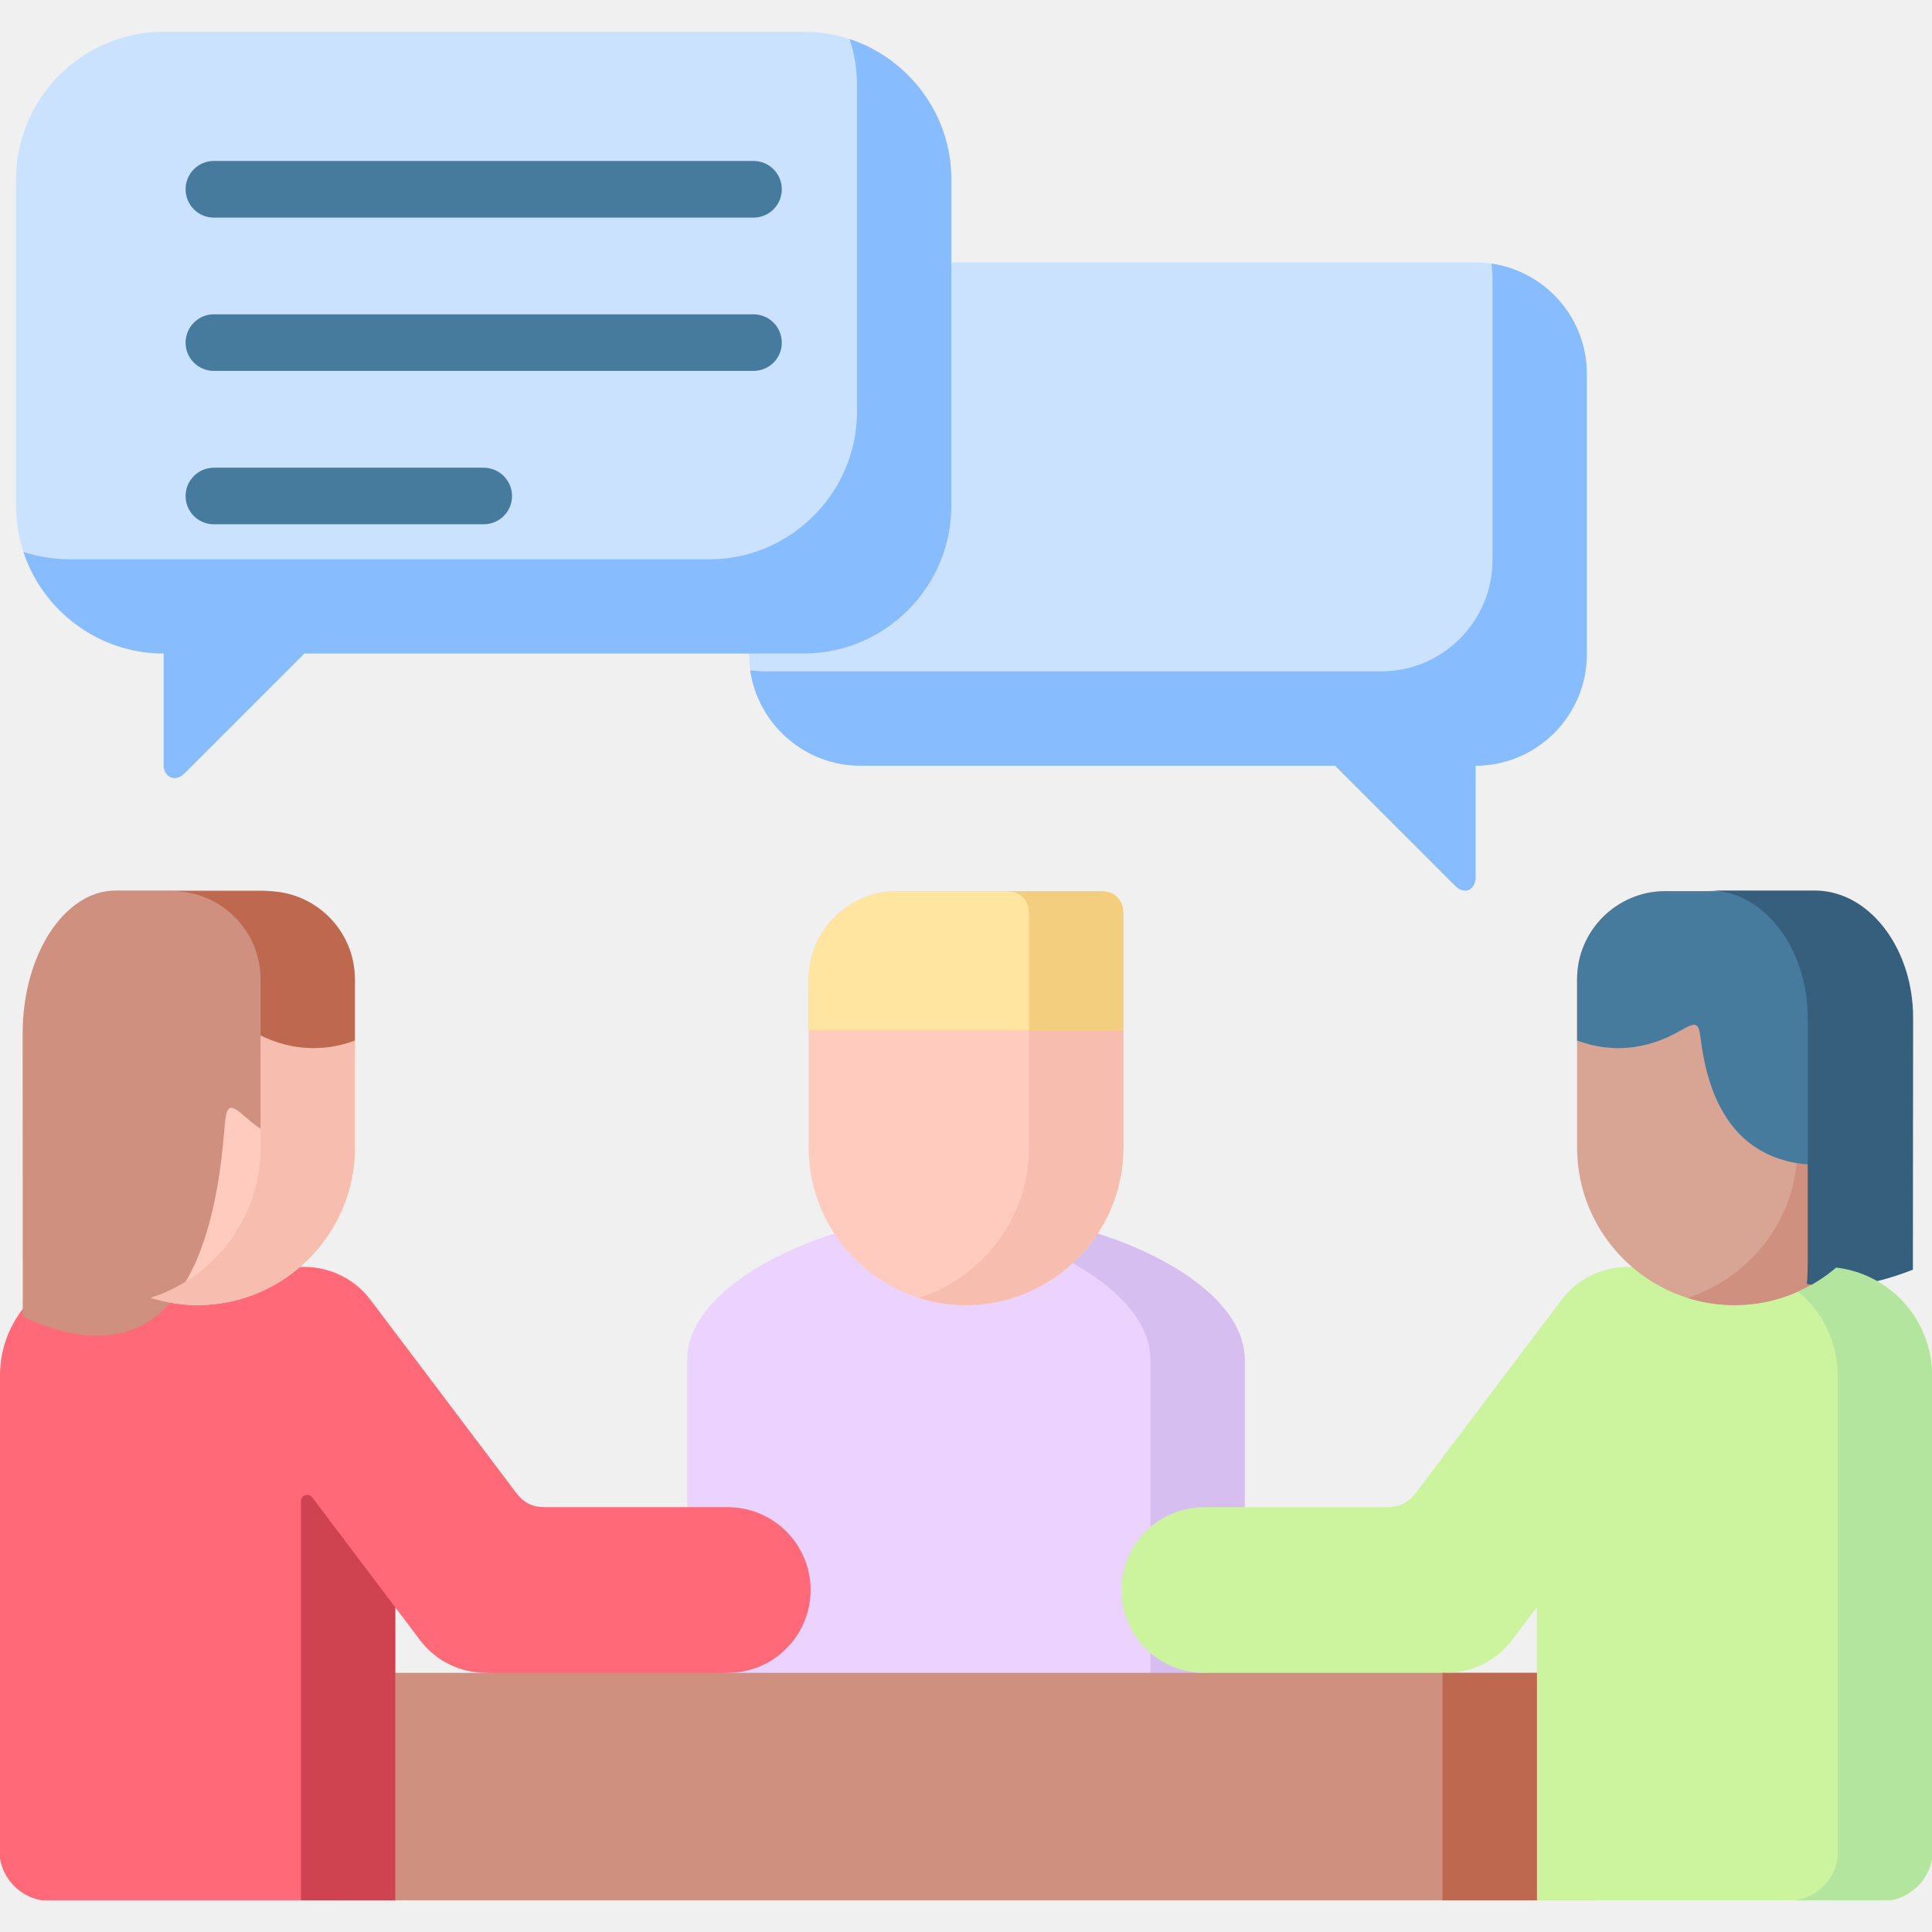
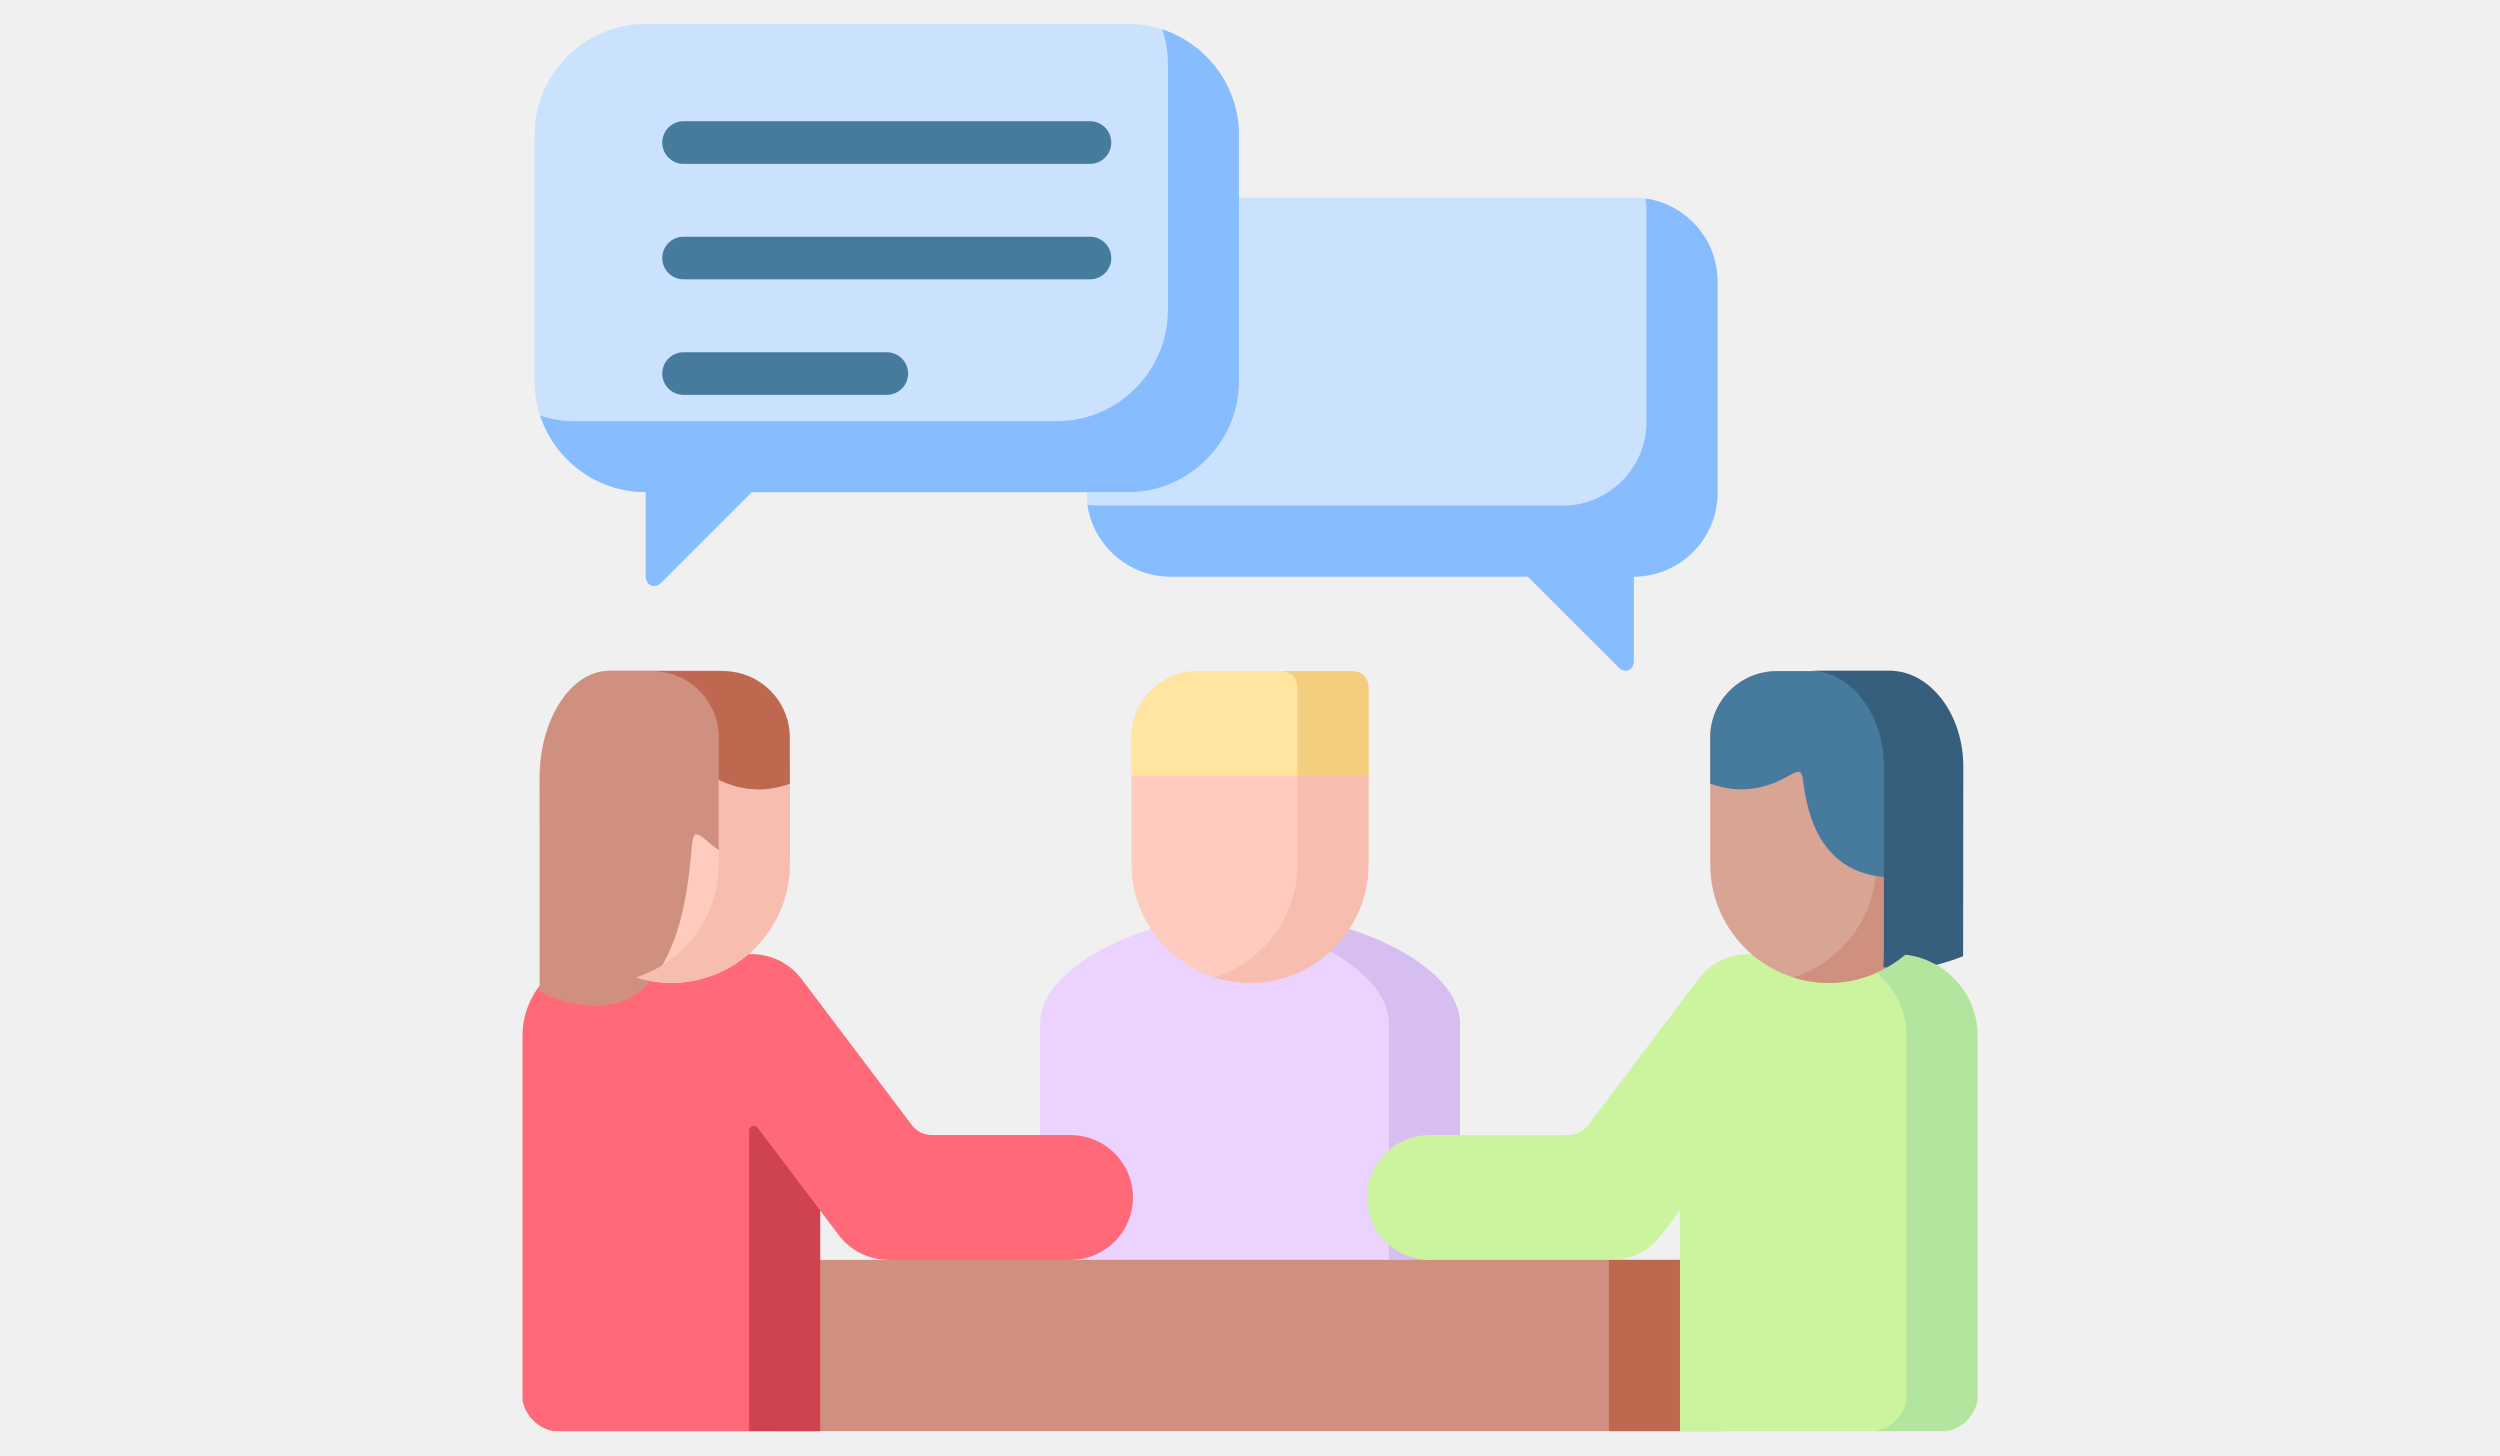
- <svg xmlns="http://www.w3.org/2000/svg" width="100" height="100" viewBox="0 0 100 100" fill="none">
+ <svg xmlns="http://www.w3.org/2000/svg" width="189" height="110" viewBox="0 0 100 100" fill="none">
  <g clip-path="url(#clip0)">
    <path fill-rule="evenodd" clip-rule="evenodd" d="M43.495 63.755H56.505C60.752 65.029 64.428 67.515 64.428 70.377V87.368H35.572V70.377C35.572 67.515 39.248 65.029 43.495 63.755Z" fill="#EBD2FF" />
    <path fill-rule="evenodd" clip-rule="evenodd" d="M59.545 70.377V87.368H64.428V70.377C64.428 67.515 60.752 65.029 56.505 63.755H51.622C55.868 65.029 59.545 67.515 59.545 70.377Z" fill="#D7BEF0" />
    <path fill-rule="evenodd" clip-rule="evenodd" d="M17.462 86.587H25.147L31.436 85.713L37.664 86.587H62.335L68.469 85.38L74.853 86.587H82.543V98.358H17.462V86.587Z" fill="#D09080" />
    <path fill-rule="evenodd" clip-rule="evenodd" d="M0 96.215V71.18C0 68.096 2.525 65.571 5.603 65.571H14.854C15.015 65.571 15.17 65.582 15.331 65.593C16.765 65.455 18.238 66.042 19.173 67.276L26.697 77.242C27.079 77.746 27.489 78.011 28.236 78.011H37.665C40.035 78.011 41.956 79.927 41.956 82.296C41.956 84.666 40.035 86.587 37.665 86.587H25.147C23.851 86.587 22.572 85.995 21.731 84.882L20.458 83.193V98.358H2.143C1.052 98.164 0.194 97.306 0 96.215H0Z" fill="#FF6978" />
    <path fill-rule="evenodd" clip-rule="evenodd" d="M100 96.215V71.18C100 68.096 97.481 65.571 94.397 65.571H85.151C84.99 65.571 84.83 65.582 84.675 65.593C83.236 65.455 81.763 66.042 80.827 67.276L73.303 77.242C72.954 77.702 72.55 78.011 71.764 78.011H62.335C59.966 78.011 58.044 79.927 58.044 82.296C58.044 84.666 59.966 86.587 62.335 86.587H74.853C76.149 86.587 77.428 85.995 78.269 84.882L79.548 83.193V98.358H97.858C98.948 98.164 99.806 97.306 100 96.215Z" fill="#CCF49F" />
    <path fill-rule="evenodd" clip-rule="evenodd" d="M44.53 39.633H69.101L75.319 45.85C75.811 46.343 76.376 46.055 76.376 45.407V39.633C79.543 39.633 82.134 37.042 82.134 33.875V19.342C82.134 16.175 79.543 13.584 76.376 13.584H44.53C41.363 13.584 38.772 16.175 38.772 19.342V33.875C38.772 37.042 41.363 39.633 44.53 39.633Z" fill="#CBE2FF" />
    <path fill-rule="evenodd" clip-rule="evenodd" d="M15.751 33.825H41.601C45.804 33.825 49.242 30.387 49.242 26.185V9.282C49.242 5.08 45.804 1.642 41.601 1.642H8.471C4.269 1.642 0.831 5.08 0.831 9.282V26.185C0.831 30.387 4.269 33.825 8.471 33.825V39.605C8.471 40.225 9.08 40.502 9.534 40.042L15.751 33.825Z" fill="#CBE2FF" />
    <path d="M11.068 11.264C10.259 11.264 9.606 10.606 9.606 9.797C9.606 8.989 10.259 8.33 11.068 8.33H38.999C39.813 8.33 40.466 8.989 40.466 9.797C40.466 10.606 39.813 11.264 38.999 11.264H11.068ZM11.068 27.137C10.259 27.137 9.606 26.484 9.606 25.676C9.606 24.867 10.259 24.209 11.068 24.209H25.036C25.844 24.209 26.503 24.867 26.503 25.676C26.503 26.484 25.844 27.137 25.036 27.137H11.068ZM11.068 19.198C10.259 19.198 9.606 18.545 9.606 17.736C9.606 16.928 10.259 16.269 11.068 16.269H38.999C39.813 16.269 40.466 16.928 40.466 17.736C40.466 18.545 39.813 19.198 38.999 19.198H11.068Z" fill="#477B9E" />
    <path fill-rule="evenodd" clip-rule="evenodd" d="M58.144 59.409C58.144 63.888 54.479 67.553 50 67.553C45.521 67.553 41.856 63.888 41.856 59.409C41.856 56.503 41.856 53.59 41.856 50.684C41.856 48.176 43.91 46.127 46.418 46.127H56.932C57.767 46.127 58.144 46.604 58.144 47.34V59.409Z" fill="#FFCBBE" />
    <path fill-rule="evenodd" clip-rule="evenodd" d="M41.856 50.684V53.314H58.144V47.34C58.144 46.604 57.768 46.127 56.932 46.127H46.418C43.91 46.127 41.856 48.176 41.856 50.684Z" fill="#FFE5A0" />
    <path fill-rule="evenodd" clip-rule="evenodd" d="M2.087 59.409C2.087 63.888 5.746 67.553 10.226 67.553C14.705 67.553 18.37 63.888 18.37 59.409V50.684C18.37 48.176 16.321 46.127 13.813 46.127H6.643C4.135 46.127 2.087 48.176 2.087 50.684V59.409Z" fill="#FFCBBE" />
    <path fill-rule="evenodd" clip-rule="evenodd" d="M97.919 59.409C97.919 63.888 94.253 67.553 89.774 67.553C85.295 67.553 81.63 63.888 81.63 59.409V50.684C81.63 48.176 83.684 46.127 86.187 46.127H93.362C95.865 46.127 97.919 48.176 97.919 50.684V59.409Z" fill="#D8A595" />
    <path fill-rule="evenodd" clip-rule="evenodd" d="M97.918 59.409C97.918 63.888 94.253 67.553 89.774 67.553C88.927 67.553 88.102 67.42 87.332 67.177C90.383 66.208 92.675 63.484 92.996 60.201C94.27 60.417 95.875 60.306 97.907 59.691L97.918 50.684V59.409H97.918Z" fill="#D09080" />
    <path fill-rule="evenodd" clip-rule="evenodd" d="M18.359 53.502V58.66C15.94 60.046 13.953 58.912 12.79 57.886C11.884 57.093 11.726 57.093 11.621 58.362C11.306 62.089 10.219 72.351 1.178 68.147L1.172 53.502C1.166 49.424 3.334 46.094 5.981 46.094H13.55C16.197 46.094 18.359 49.425 18.359 53.502Z" fill="#D09080" />
    <path fill-rule="evenodd" clip-rule="evenodd" d="M81.63 50.684V53.856C83.927 54.708 85.804 54.011 86.912 53.38C87.764 52.892 87.914 52.892 88.013 53.673C88.312 55.965 89.348 62.277 97.907 59.691L97.918 50.683C97.918 48.175 95.864 46.127 93.362 46.127H86.186C83.684 46.127 81.63 48.176 81.63 50.684Z" fill="#477B9E" />
    <path fill-rule="evenodd" clip-rule="evenodd" d="M93.567 52.686V65.309C93.567 65.694 93.555 66.079 93.524 66.455C94.947 66.767 96.741 66.607 99.011 65.718L99.023 52.686C99.023 49.21 96.92 46.342 94.285 46.11C94.168 46.094 94.05 46.094 93.933 46.094H88.477C91.272 46.094 93.567 49.057 93.567 52.686Z" fill="#365E7D" />
    <path fill-rule="evenodd" clip-rule="evenodd" d="M13.487 59.409C13.487 63.035 11.084 66.13 7.784 67.177C8.56 67.42 9.379 67.553 10.226 67.553C14.705 67.553 18.37 63.888 18.37 59.409V53.856C16.332 54.609 14.616 54.144 13.487 53.59V59.409Z" fill="#F7BEAF" />
    <path fill-rule="evenodd" clip-rule="evenodd" d="M8.931 46.127C11.439 46.127 13.487 48.176 13.487 50.684V53.59C14.616 54.144 16.333 54.609 18.37 53.856V50.684C18.37 48.176 16.322 46.127 13.814 46.127H8.931Z" fill="#BE694F" />
    <path fill-rule="evenodd" clip-rule="evenodd" d="M53.261 59.409C53.261 63.035 50.858 66.13 47.559 67.177C48.334 67.42 49.153 67.553 50 67.553C54.479 67.553 58.144 63.888 58.144 59.409V53.313H53.261V59.409Z" fill="#F7BEAF" />
    <path fill-rule="evenodd" clip-rule="evenodd" d="M53.261 47.34V53.314H58.144V47.34C58.144 46.604 57.768 46.127 56.932 46.127H52.049C52.885 46.127 53.261 46.603 53.261 47.34Z" fill="#F2CE7E" />
    <path fill-rule="evenodd" clip-rule="evenodd" d="M16.167 77.513C15.973 77.253 15.574 77.38 15.574 77.713V98.358H17.462H20.457V92.472V86.587V83.193L16.167 77.513Z" fill="#CF4351" />
    <path fill-rule="evenodd" clip-rule="evenodd" d="M95.117 71.18V96.215C94.929 97.306 94.065 98.164 92.98 98.358H97.858C98.948 98.164 99.806 97.306 100 96.215V71.18C100 68.312 97.819 65.931 95.04 65.61C94.447 66.114 93.783 66.534 93.069 66.85C94.32 67.88 95.117 69.441 95.117 71.18Z" fill="#B3E59F" />
    <path fill-rule="evenodd" clip-rule="evenodd" d="M38.828 34.694C39.232 37.474 41.64 39.633 44.53 39.633H69.101L75.319 45.85C75.811 46.343 76.376 46.055 76.376 45.407V39.633C79.543 39.633 82.134 37.042 82.134 33.875V19.342C82.134 16.452 79.981 14.044 77.196 13.645C77.234 13.911 77.251 14.182 77.251 14.459V28.992C77.251 32.159 74.665 34.75 71.499 34.75H39.647C39.37 34.75 39.099 34.728 38.828 34.694Z" fill="#87BCFF" />
    <path fill-rule="evenodd" clip-rule="evenodd" d="M44.358 21.302C44.358 24.795 41.983 27.757 38.772 28.665C38.118 28.848 37.426 28.948 36.718 28.948H3.588C2.757 28.948 1.96 28.809 1.212 28.566C2.215 31.611 5.099 33.825 8.471 33.825V39.605C8.471 40.225 9.08 40.502 9.534 40.042L15.751 33.825H38.772H41.601C45.803 33.825 49.241 30.387 49.241 26.185V13.584V9.282C49.241 5.91 47.027 3.026 43.976 2.024C44.225 2.771 44.358 3.574 44.358 4.399V13.59L44.358 21.302Z" fill="#87BCFF" />
    <path fill-rule="evenodd" clip-rule="evenodd" d="M74.665 86.587H79.548V98.358H74.665V86.587Z" fill="#BE694F" />
  </g>
  <defs>
    <clipPath id="clip0">
      <rect width="100" height="100" fill="white" />
    </clipPath>
  </defs>
</svg>
